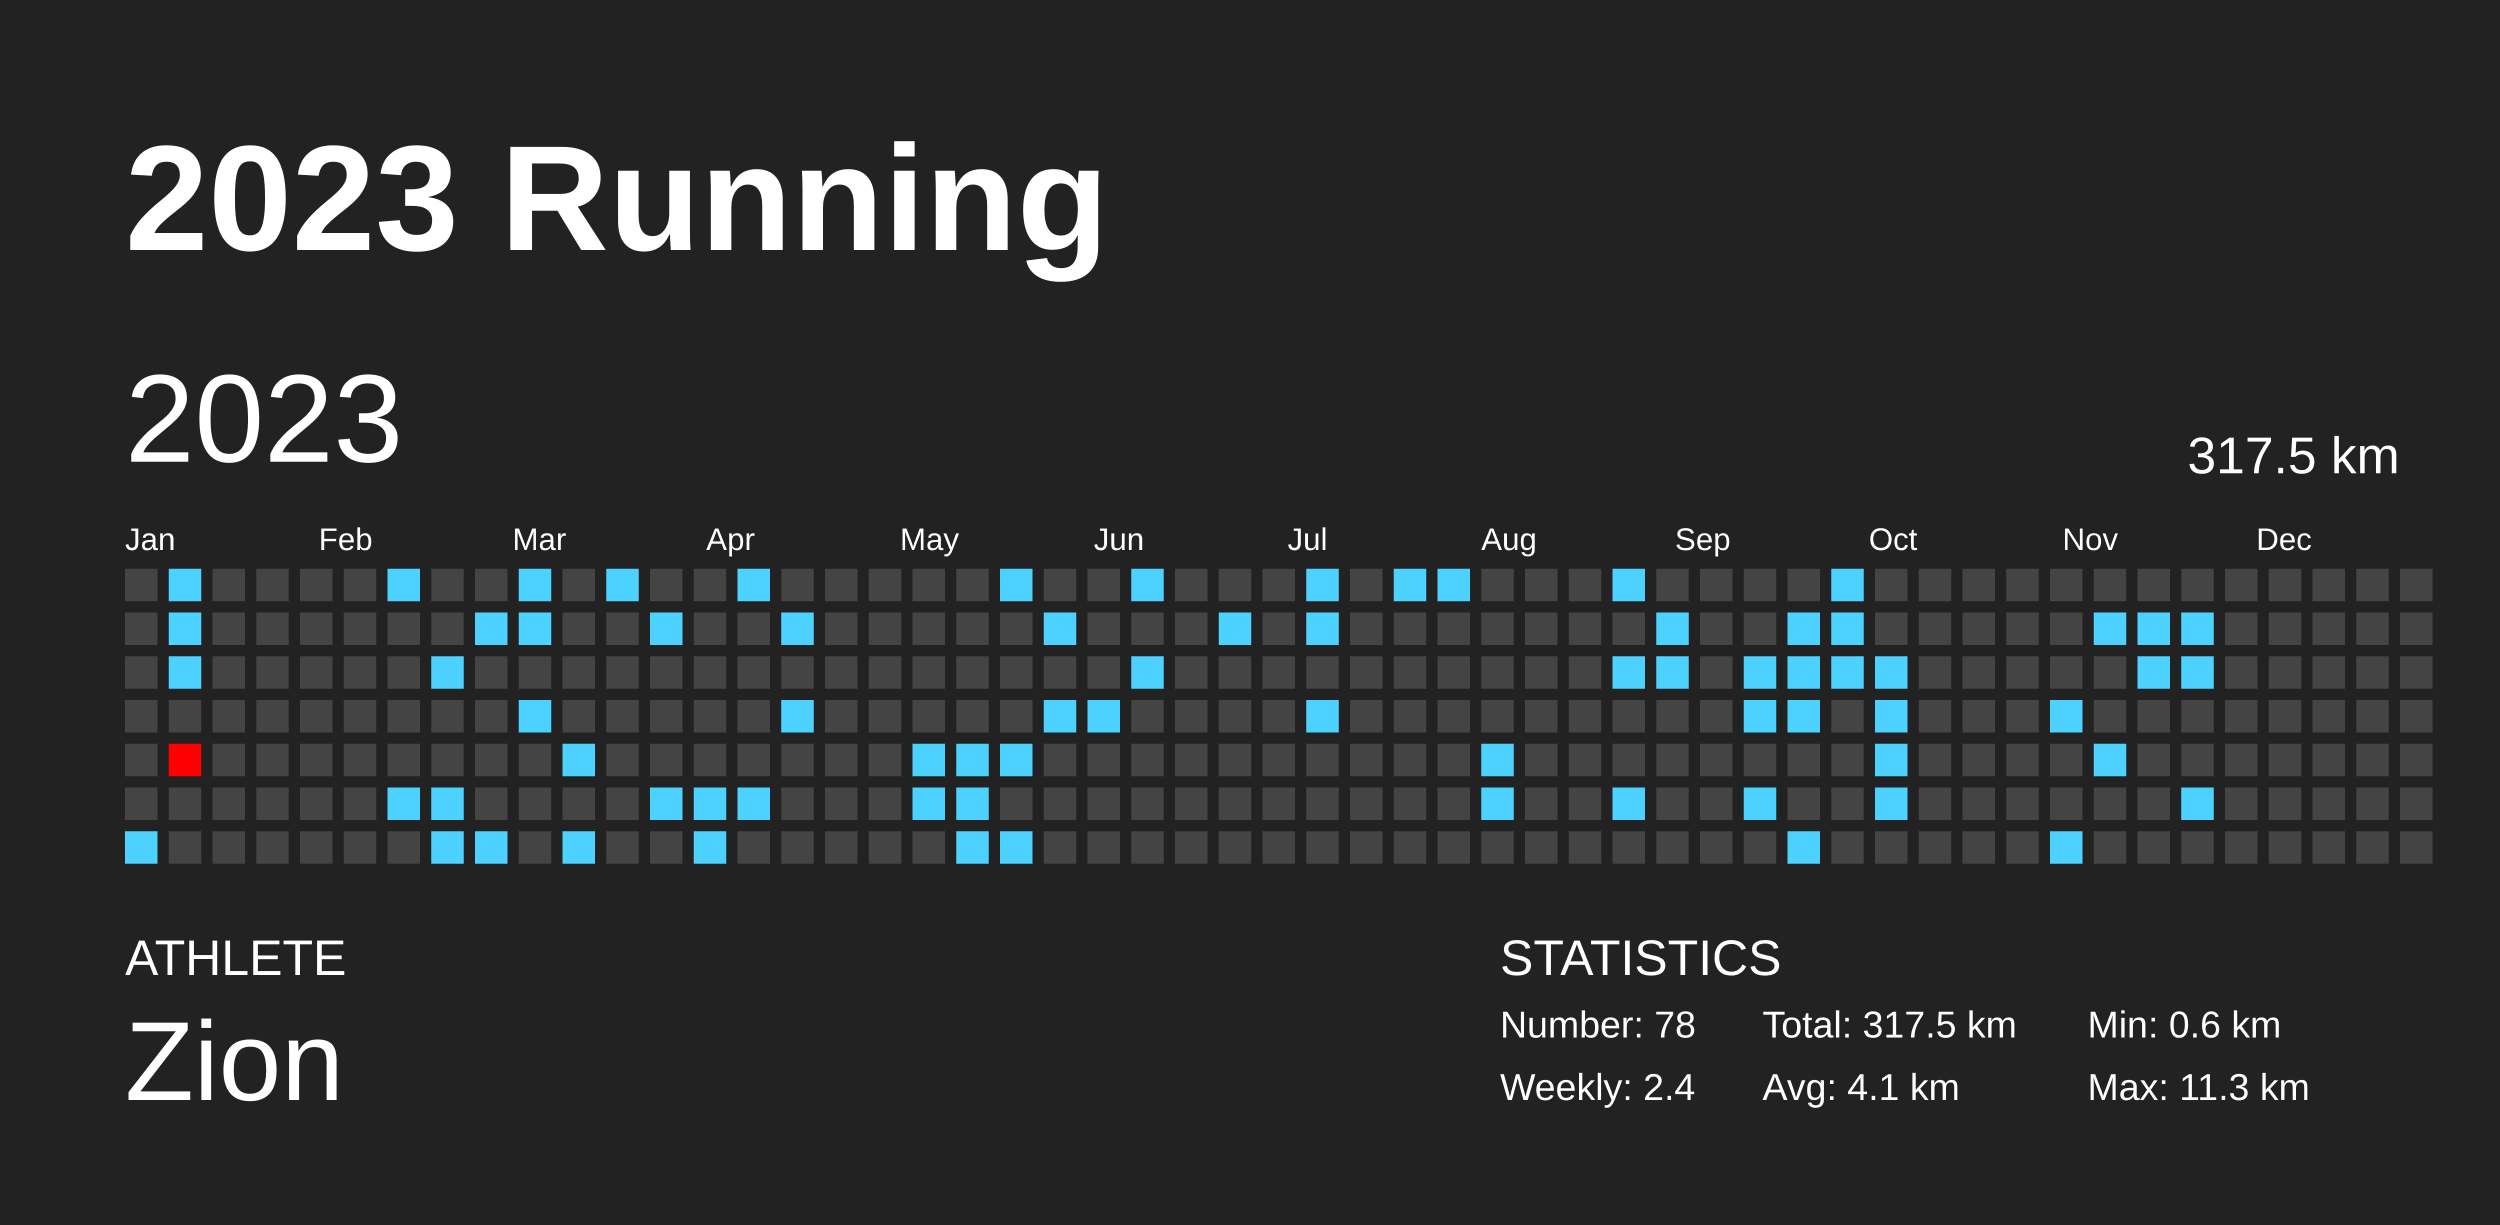
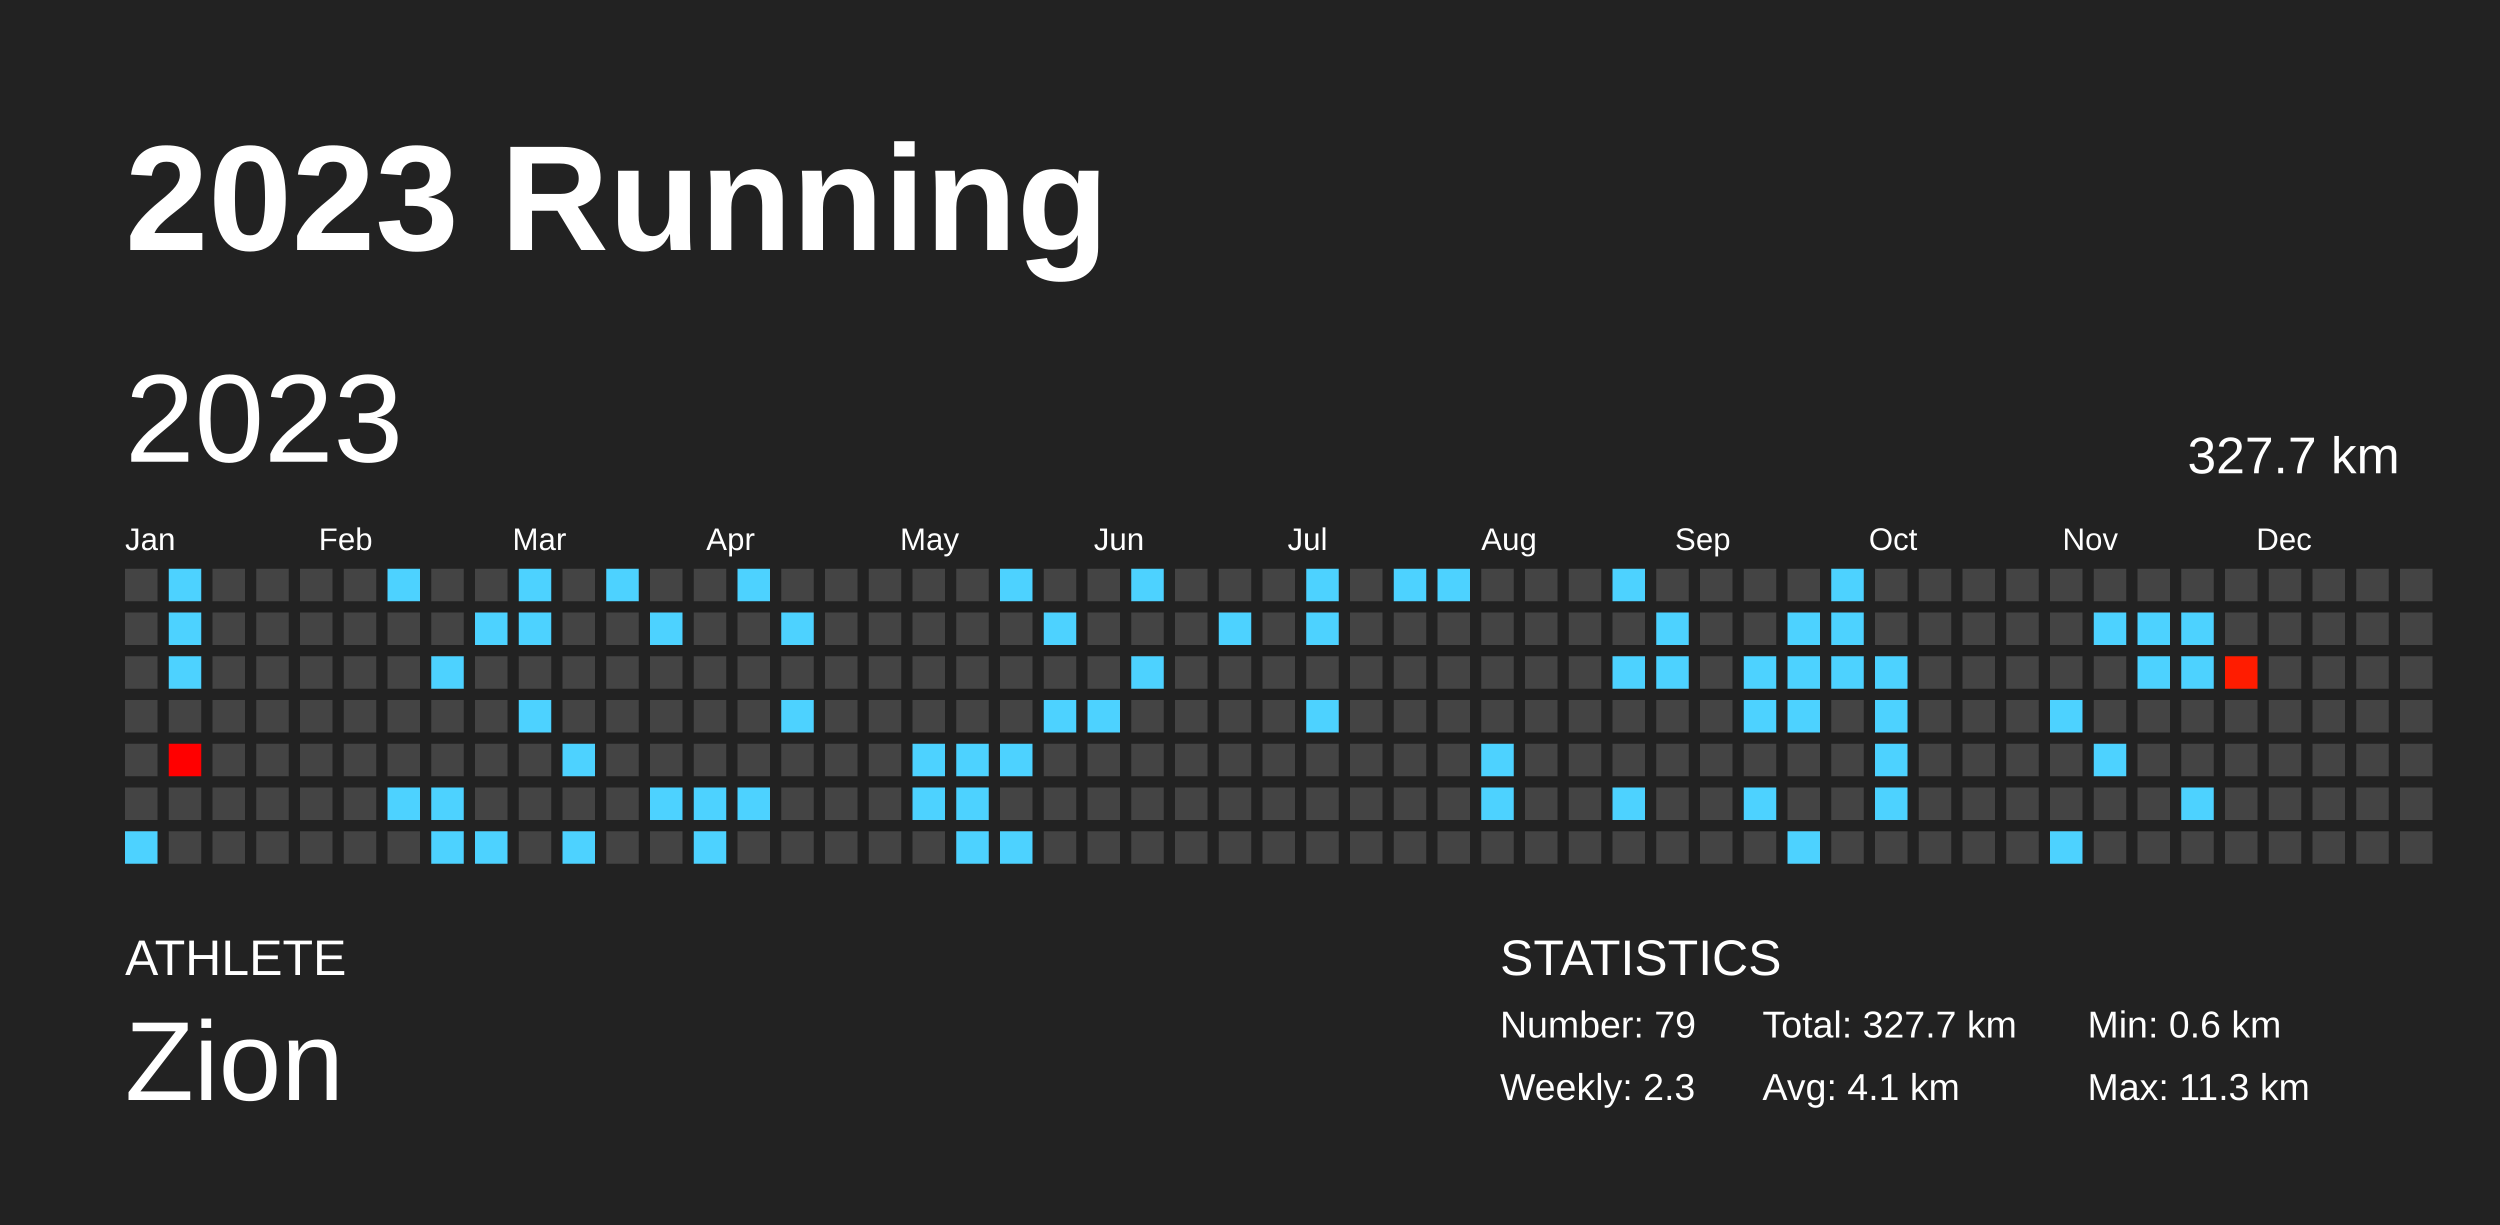
<svg xmlns="http://www.w3.org/2000/svg" baseProfile="full" height="98mm" version="1.1" viewBox="0,0,200,98" width="200mm">
  <defs />
  <rect fill="#222222" height="98" width="200" x="0" y="0" />
  <text fill="#FFFFFF" style="font-size:12px; font-family:Arial; font-weight:bold;" x="10" y="20">2023 Running</text>
  <text fill="#FFFFFF" style="font-size:4px; font-family:Arial" x="10" y="78">ATHLETE</text>
  <text fill="#FFFFFF" style="font-size:9px; font-family:Arial" x="10" y="88">Zion</text>
  <text fill="#FFFFFF" style="font-size:4px; font-family:Arial" x="120" y="78">STATISTICS</text>
-   <text fill="#FFFFFF" style="font-size:3px; font-family:Arial" x="120" y="83">Number: 78</text>
-   <text fill="#FFFFFF" style="font-size:3px; font-family:Arial" x="120" y="88">Weekly: 2.4</text>
-   <text fill="#FFFFFF" style="font-size:3px; font-family:Arial" x="141" y="83">Total: 317.5 km</text>
+   <text fill="#FFFFFF" style="font-size:3px; font-family:Arial" x="120" y="83">Number: 79</text>
+   <text fill="#FFFFFF" style="font-size:3px; font-family:Arial" x="120" y="88">Weekly: 2.3</text>
+   <text fill="#FFFFFF" style="font-size:3px; font-family:Arial" x="141" y="83">Total: 327.7 km</text>
  <text fill="#FFFFFF" style="font-size:3px; font-family:Arial" x="141" y="88">Avg: 4.1 km</text>
  <text fill="#FFFFFF" style="font-size:3px; font-family:Arial" x="167" y="83">Min: 0.6 km</text>
  <text fill="#FFFFFF" style="font-size:3px; font-family:Arial" x="167" y="88">Max: 11.3 km</text>
  <text dominant-baseline="hanging" fill="#FFFFFF" style="font-size:10.0px; font-family:Arial;" x="10" y="30">2023</text>
-   <text dominant-baseline="hanging" fill="#FFFFFF" style="font-size:4.125px; font-family:Arial;" x="175" y="35">317.5 km</text>
+   <text dominant-baseline="hanging" fill="#FFFFFF" style="font-size:4.125px; font-family:Arial;" x="175" y="35">327.7 km</text>
  <text fill="#FFFFFF" style="font-size:2.5px; font-family:Arial" x="10.0" y="44">Jan</text>
  <text fill="#FFFFFF" style="font-size:2.5px; font-family:Arial" x="25.5" y="44">Feb</text>
  <text fill="#FFFFFF" style="font-size:2.5px; font-family:Arial" x="41.0" y="44">Mar</text>
  <text fill="#FFFFFF" style="font-size:2.5px; font-family:Arial" x="56.5" y="44">Apr</text>
  <text fill="#FFFFFF" style="font-size:2.5px; font-family:Arial" x="72.0" y="44">May</text>
  <text fill="#FFFFFF" style="font-size:2.5px; font-family:Arial" x="87.5" y="44">Jun</text>
  <text fill="#FFFFFF" style="font-size:2.5px; font-family:Arial" x="103.0" y="44">Jul</text>
  <text fill="#FFFFFF" style="font-size:2.5px; font-family:Arial" x="118.5" y="44">Aug</text>
  <text fill="#FFFFFF" style="font-size:2.5px; font-family:Arial" x="134.0" y="44">Sep</text>
  <text fill="#FFFFFF" style="font-size:2.5px; font-family:Arial" x="149.5" y="44">Oct</text>
  <text fill="#FFFFFF" style="font-size:2.5px; font-family:Arial" x="165.0" y="44">Nov</text>
  <text fill="#FFFFFF" style="font-size:2.5px; font-family:Arial" x="180.5" y="44">Dec</text>
  <rect fill="#444444" height="2.6" width="2.6" x="10.0" y="45.5" />
  <rect fill="#444444" height="2.6" width="2.6" x="10.0" y="49.0" />
  <rect fill="#444444" height="2.6" width="2.6" x="10.0" y="52.5" />
  <rect fill="#444444" height="2.6" width="2.6" x="10.0" y="56.0" />
  <rect fill="#444444" height="2.6" width="2.6" x="10.0" y="59.5" />
  <rect fill="#444444" height="2.6" width="2.6" x="10.0" y="63.0" />
  <rect fill="#4dd2ff" height="2.6" width="2.6" x="10.0" y="66.5" />
  <rect fill="#4dd2ff" height="2.6" width="2.6" x="13.5" y="45.5" />
  <rect fill="#4dd2ff" height="2.6" width="2.6" x="13.5" y="49.0" />
  <rect fill="#4dd2ff" height="2.6" width="2.6" x="13.5" y="52.5" />
  <rect fill="#444444" height="2.6" width="2.6" x="13.5" y="56.0" />
  <rect fill="#ff0000" height="2.6" width="2.6" x="13.5" y="59.5" />
  <rect fill="#444444" height="2.6" width="2.6" x="13.5" y="63.0" />
  <rect fill="#444444" height="2.6" width="2.6" x="13.5" y="66.5" />
  <rect fill="#444444" height="2.6" width="2.6" x="17.0" y="45.5" />
  <rect fill="#444444" height="2.6" width="2.6" x="17.0" y="49.0" />
  <rect fill="#444444" height="2.6" width="2.6" x="17.0" y="52.5" />
  <rect fill="#444444" height="2.6" width="2.6" x="17.0" y="56.0" />
  <rect fill="#444444" height="2.6" width="2.6" x="17.0" y="59.5" />
  <rect fill="#444444" height="2.6" width="2.6" x="17.0" y="63.0" />
  <rect fill="#444444" height="2.6" width="2.6" x="17.0" y="66.5" />
  <rect fill="#444444" height="2.6" width="2.6" x="20.5" y="45.5" />
  <rect fill="#444444" height="2.6" width="2.6" x="20.5" y="49.0" />
  <rect fill="#444444" height="2.6" width="2.6" x="20.5" y="52.5" />
  <rect fill="#444444" height="2.6" width="2.6" x="20.5" y="56.0" />
  <rect fill="#444444" height="2.6" width="2.6" x="20.5" y="59.5" />
  <rect fill="#444444" height="2.6" width="2.6" x="20.5" y="63.0" />
  <rect fill="#444444" height="2.6" width="2.6" x="20.5" y="66.5" />
  <rect fill="#444444" height="2.6" width="2.6" x="24.0" y="45.5" />
  <rect fill="#444444" height="2.6" width="2.6" x="24.0" y="49.0" />
  <rect fill="#444444" height="2.6" width="2.6" x="24.0" y="52.5" />
  <rect fill="#444444" height="2.6" width="2.6" x="24.0" y="56.0" />
  <rect fill="#444444" height="2.6" width="2.6" x="24.0" y="59.5" />
  <rect fill="#444444" height="2.6" width="2.6" x="24.0" y="63.0" />
  <rect fill="#444444" height="2.6" width="2.6" x="24.0" y="66.5" />
  <rect fill="#444444" height="2.6" width="2.6" x="27.5" y="45.5" />
  <rect fill="#444444" height="2.6" width="2.6" x="27.5" y="49.0" />
  <rect fill="#444444" height="2.6" width="2.6" x="27.5" y="52.5" />
  <rect fill="#444444" height="2.6" width="2.6" x="27.5" y="56.0" />
  <rect fill="#444444" height="2.6" width="2.6" x="27.5" y="59.5" />
  <rect fill="#444444" height="2.6" width="2.6" x="27.5" y="63.0" />
  <rect fill="#444444" height="2.6" width="2.6" x="27.5" y="66.5" />
  <rect fill="#4dd2ff" height="2.6" width="2.6" x="31.0" y="45.5" />
  <rect fill="#444444" height="2.6" width="2.6" x="31.0" y="49.0" />
  <rect fill="#444444" height="2.6" width="2.6" x="31.0" y="52.5" />
  <rect fill="#444444" height="2.6" width="2.6" x="31.0" y="56.0" />
  <rect fill="#444444" height="2.6" width="2.6" x="31.0" y="59.5" />
  <rect fill="#4dd2ff" height="2.6" width="2.6" x="31.0" y="63.0" />
  <rect fill="#444444" height="2.6" width="2.6" x="31.0" y="66.5" />
  <rect fill="#444444" height="2.6" width="2.6" x="34.5" y="45.5" />
  <rect fill="#444444" height="2.6" width="2.6" x="34.5" y="49.0" />
  <rect fill="#4dd2ff" height="2.6" width="2.6" x="34.5" y="52.5" />
  <rect fill="#444444" height="2.6" width="2.6" x="34.5" y="56.0" />
  <rect fill="#444444" height="2.6" width="2.6" x="34.5" y="59.5" />
  <rect fill="#4dd2ff" height="2.6" width="2.6" x="34.5" y="63.0" />
  <rect fill="#4dd2ff" height="2.6" width="2.6" x="34.5" y="66.5" />
  <rect fill="#444444" height="2.6" width="2.6" x="38.0" y="45.5" />
  <rect fill="#4dd2ff" height="2.6" width="2.6" x="38.0" y="49.0" />
  <rect fill="#444444" height="2.6" width="2.6" x="38.0" y="52.5" />
  <rect fill="#444444" height="2.6" width="2.6" x="38.0" y="56.0" />
  <rect fill="#444444" height="2.6" width="2.6" x="38.0" y="59.5" />
  <rect fill="#444444" height="2.6" width="2.6" x="38.0" y="63.0" />
  <rect fill="#4dd2ff" height="2.6" width="2.6" x="38.0" y="66.5" />
  <rect fill="#4dd2ff" height="2.6" width="2.6" x="41.5" y="45.5" />
  <rect fill="#4dd2ff" height="2.6" width="2.6" x="41.5" y="49.0" />
  <rect fill="#444444" height="2.6" width="2.6" x="41.5" y="52.5" />
  <rect fill="#4dd2ff" height="2.6" width="2.6" x="41.5" y="56.0" />
  <rect fill="#444444" height="2.6" width="2.6" x="41.5" y="59.5" />
  <rect fill="#444444" height="2.6" width="2.6" x="41.5" y="63.0" />
  <rect fill="#444444" height="2.6" width="2.6" x="41.5" y="66.5" />
  <rect fill="#444444" height="2.6" width="2.6" x="45.0" y="45.5" />
  <rect fill="#444444" height="2.6" width="2.6" x="45.0" y="49.0" />
  <rect fill="#444444" height="2.6" width="2.6" x="45.0" y="52.5" />
  <rect fill="#444444" height="2.6" width="2.6" x="45.0" y="56.0" />
  <rect fill="#4dd2ff" height="2.6" width="2.6" x="45.0" y="59.5" />
  <rect fill="#444444" height="2.6" width="2.6" x="45.0" y="63.0" />
  <rect fill="#4dd2ff" height="2.6" width="2.6" x="45.0" y="66.5" />
  <rect fill="#4dd2ff" height="2.6" width="2.6" x="48.5" y="45.5" />
  <rect fill="#444444" height="2.6" width="2.6" x="48.5" y="49.0" />
  <rect fill="#444444" height="2.6" width="2.6" x="48.5" y="52.5" />
  <rect fill="#444444" height="2.6" width="2.6" x="48.5" y="56.0" />
  <rect fill="#444444" height="2.6" width="2.6" x="48.5" y="59.5" />
  <rect fill="#444444" height="2.6" width="2.6" x="48.5" y="63.0" />
  <rect fill="#444444" height="2.6" width="2.6" x="48.5" y="66.5" />
  <rect fill="#444444" height="2.6" width="2.6" x="52.0" y="45.5" />
  <rect fill="#4dd2ff" height="2.6" width="2.6" x="52.0" y="49.0" />
  <rect fill="#444444" height="2.6" width="2.6" x="52.0" y="52.5" />
  <rect fill="#444444" height="2.6" width="2.6" x="52.0" y="56.0" />
  <rect fill="#444444" height="2.6" width="2.6" x="52.0" y="59.5" />
  <rect fill="#4dd2ff" height="2.6" width="2.6" x="52.0" y="63.0" />
  <rect fill="#444444" height="2.6" width="2.6" x="52.0" y="66.5" />
  <rect fill="#444444" height="2.6" width="2.6" x="55.5" y="45.5" />
  <rect fill="#444444" height="2.6" width="2.6" x="55.5" y="49.0" />
  <rect fill="#444444" height="2.6" width="2.6" x="55.5" y="52.5" />
  <rect fill="#444444" height="2.6" width="2.6" x="55.5" y="56.0" />
  <rect fill="#444444" height="2.6" width="2.6" x="55.5" y="59.5" />
  <rect fill="#4dd2ff" height="2.6" width="2.6" x="55.5" y="63.0" />
  <rect fill="#4dd2ff" height="2.6" width="2.6" x="55.5" y="66.5" />
  <rect fill="#4dd2ff" height="2.6" width="2.6" x="59.0" y="45.5" />
  <rect fill="#444444" height="2.6" width="2.6" x="59.0" y="49.0" />
  <rect fill="#444444" height="2.6" width="2.6" x="59.0" y="52.5" />
  <rect fill="#444444" height="2.6" width="2.6" x="59.0" y="56.0" />
  <rect fill="#444444" height="2.6" width="2.6" x="59.0" y="59.5" />
  <rect fill="#4dd2ff" height="2.6" width="2.6" x="59.0" y="63.0" />
  <rect fill="#444444" height="2.6" width="2.6" x="59.0" y="66.5" />
  <rect fill="#444444" height="2.6" width="2.6" x="62.5" y="45.5" />
  <rect fill="#4dd2ff" height="2.6" width="2.6" x="62.5" y="49.0" />
  <rect fill="#444444" height="2.6" width="2.6" x="62.5" y="52.5" />
  <rect fill="#4dd2ff" height="2.6" width="2.6" x="62.5" y="56.0" />
  <rect fill="#444444" height="2.6" width="2.6" x="62.5" y="59.5" />
  <rect fill="#444444" height="2.6" width="2.6" x="62.5" y="63.0" />
  <rect fill="#444444" height="2.6" width="2.6" x="62.5" y="66.5" />
  <rect fill="#444444" height="2.6" width="2.6" x="66.0" y="45.5" />
  <rect fill="#444444" height="2.6" width="2.6" x="66.0" y="49.0" />
  <rect fill="#444444" height="2.6" width="2.6" x="66.0" y="52.5" />
  <rect fill="#444444" height="2.6" width="2.6" x="66.0" y="56.0" />
  <rect fill="#444444" height="2.6" width="2.6" x="66.0" y="59.5" />
  <rect fill="#444444" height="2.6" width="2.6" x="66.0" y="63.0" />
  <rect fill="#444444" height="2.6" width="2.6" x="66.0" y="66.5" />
  <rect fill="#444444" height="2.6" width="2.6" x="69.5" y="45.5" />
  <rect fill="#444444" height="2.6" width="2.6" x="69.5" y="49.0" />
  <rect fill="#444444" height="2.6" width="2.6" x="69.5" y="52.5" />
  <rect fill="#444444" height="2.6" width="2.6" x="69.5" y="56.0" />
  <rect fill="#444444" height="2.6" width="2.6" x="69.5" y="59.5" />
  <rect fill="#444444" height="2.6" width="2.6" x="69.5" y="63.0" />
  <rect fill="#444444" height="2.6" width="2.6" x="69.5" y="66.5" />
  <rect fill="#444444" height="2.6" width="2.6" x="73.0" y="45.5" />
  <rect fill="#444444" height="2.6" width="2.6" x="73.0" y="49.0" />
  <rect fill="#444444" height="2.6" width="2.6" x="73.0" y="52.5" />
  <rect fill="#444444" height="2.6" width="2.6" x="73.0" y="56.0" />
  <rect fill="#4dd2ff" height="2.6" width="2.6" x="73.0" y="59.5" />
  <rect fill="#4dd2ff" height="2.6" width="2.6" x="73.0" y="63.0" />
  <rect fill="#444444" height="2.6" width="2.6" x="73.0" y="66.5" />
  <rect fill="#444444" height="2.6" width="2.6" x="76.5" y="45.5" />
  <rect fill="#444444" height="2.6" width="2.6" x="76.5" y="49.0" />
  <rect fill="#444444" height="2.6" width="2.6" x="76.5" y="52.5" />
  <rect fill="#444444" height="2.6" width="2.6" x="76.5" y="56.0" />
  <rect fill="#4dd2ff" height="2.6" width="2.6" x="76.5" y="59.5" />
  <rect fill="#4dd2ff" height="2.6" width="2.6" x="76.5" y="63.0" />
  <rect fill="#4dd2ff" height="2.6" width="2.6" x="76.5" y="66.5" />
  <rect fill="#4dd2ff" height="2.6" width="2.6" x="80.0" y="45.5" />
  <rect fill="#444444" height="2.6" width="2.6" x="80.0" y="49.0" />
  <rect fill="#444444" height="2.6" width="2.6" x="80.0" y="52.5" />
  <rect fill="#444444" height="2.6" width="2.6" x="80.0" y="56.0" />
  <rect fill="#4dd2ff" height="2.6" width="2.6" x="80.0" y="59.5" />
  <rect fill="#444444" height="2.6" width="2.6" x="80.0" y="63.0" />
  <rect fill="#4dd2ff" height="2.6" width="2.6" x="80.0" y="66.5" />
  <rect fill="#444444" height="2.6" width="2.6" x="83.5" y="45.5" />
  <rect fill="#4dd2ff" height="2.6" width="2.6" x="83.5" y="49.0" />
  <rect fill="#444444" height="2.6" width="2.6" x="83.5" y="52.5" />
  <rect fill="#4dd2ff" height="2.6" width="2.6" x="83.5" y="56.0" />
  <rect fill="#444444" height="2.6" width="2.6" x="83.5" y="59.5" />
  <rect fill="#444444" height="2.6" width="2.6" x="83.5" y="63.0" />
  <rect fill="#444444" height="2.6" width="2.6" x="83.5" y="66.5" />
  <rect fill="#444444" height="2.6" width="2.6" x="87.0" y="45.5" />
  <rect fill="#444444" height="2.6" width="2.6" x="87.0" y="49.0" />
  <rect fill="#444444" height="2.6" width="2.6" x="87.0" y="52.5" />
  <rect fill="#4dd2ff" height="2.6" width="2.6" x="87.0" y="56.0" />
  <rect fill="#444444" height="2.6" width="2.6" x="87.0" y="59.5" />
  <rect fill="#444444" height="2.6" width="2.6" x="87.0" y="63.0" />
  <rect fill="#444444" height="2.6" width="2.6" x="87.0" y="66.5" />
  <rect fill="#4dd2ff" height="2.6" width="2.6" x="90.5" y="45.5" />
  <rect fill="#444444" height="2.6" width="2.6" x="90.5" y="49.0" />
  <rect fill="#4dd2ff" height="2.6" width="2.6" x="90.5" y="52.5" />
  <rect fill="#444444" height="2.6" width="2.6" x="90.5" y="56.0" />
  <rect fill="#444444" height="2.6" width="2.6" x="90.5" y="59.5" />
  <rect fill="#444444" height="2.6" width="2.6" x="90.5" y="63.0" />
  <rect fill="#444444" height="2.6" width="2.6" x="90.5" y="66.5" />
  <rect fill="#444444" height="2.6" width="2.6" x="94.0" y="45.5" />
  <rect fill="#444444" height="2.6" width="2.6" x="94.0" y="49.0" />
  <rect fill="#444444" height="2.6" width="2.6" x="94.0" y="52.5" />
  <rect fill="#444444" height="2.6" width="2.6" x="94.0" y="56.0" />
  <rect fill="#444444" height="2.6" width="2.6" x="94.0" y="59.5" />
  <rect fill="#444444" height="2.6" width="2.6" x="94.0" y="63.0" />
  <rect fill="#444444" height="2.6" width="2.6" x="94.0" y="66.5" />
  <rect fill="#444444" height="2.6" width="2.6" x="97.5" y="45.5" />
  <rect fill="#4dd2ff" height="2.6" width="2.6" x="97.5" y="49.0" />
  <rect fill="#444444" height="2.6" width="2.6" x="97.5" y="52.5" />
  <rect fill="#444444" height="2.6" width="2.6" x="97.5" y="56.0" />
  <rect fill="#444444" height="2.6" width="2.6" x="97.5" y="59.5" />
  <rect fill="#444444" height="2.6" width="2.6" x="97.5" y="63.0" />
  <rect fill="#444444" height="2.6" width="2.6" x="97.5" y="66.5" />
  <rect fill="#444444" height="2.6" width="2.6" x="101.0" y="45.5" />
  <rect fill="#444444" height="2.6" width="2.6" x="101.0" y="49.0" />
  <rect fill="#444444" height="2.6" width="2.6" x="101.0" y="52.5" />
  <rect fill="#444444" height="2.6" width="2.6" x="101.0" y="56.0" />
  <rect fill="#444444" height="2.6" width="2.6" x="101.0" y="59.5" />
  <rect fill="#444444" height="2.6" width="2.6" x="101.0" y="63.0" />
  <rect fill="#444444" height="2.6" width="2.6" x="101.0" y="66.5" />
  <rect fill="#4dd2ff" height="2.6" width="2.6" x="104.5" y="45.5" />
  <rect fill="#4dd2ff" height="2.6" width="2.6" x="104.5" y="49.0" />
  <rect fill="#444444" height="2.6" width="2.6" x="104.5" y="52.5" />
  <rect fill="#4dd2ff" height="2.6" width="2.6" x="104.5" y="56.0" />
  <rect fill="#444444" height="2.6" width="2.6" x="104.5" y="59.5" />
  <rect fill="#444444" height="2.6" width="2.6" x="104.5" y="63.0" />
  <rect fill="#444444" height="2.6" width="2.6" x="104.5" y="66.5" />
  <rect fill="#444444" height="2.6" width="2.6" x="108.0" y="45.5" />
  <rect fill="#444444" height="2.6" width="2.6" x="108.0" y="49.0" />
  <rect fill="#444444" height="2.6" width="2.6" x="108.0" y="52.5" />
  <rect fill="#444444" height="2.6" width="2.6" x="108.0" y="56.0" />
  <rect fill="#444444" height="2.6" width="2.6" x="108.0" y="59.5" />
  <rect fill="#444444" height="2.6" width="2.6" x="108.0" y="63.0" />
  <rect fill="#444444" height="2.6" width="2.6" x="108.0" y="66.5" />
  <rect fill="#4dd2ff" height="2.6" width="2.6" x="111.5" y="45.5" />
  <rect fill="#444444" height="2.6" width="2.6" x="111.5" y="49.0" />
  <rect fill="#444444" height="2.6" width="2.6" x="111.5" y="52.5" />
  <rect fill="#444444" height="2.6" width="2.6" x="111.5" y="56.0" />
  <rect fill="#444444" height="2.6" width="2.6" x="111.5" y="59.5" />
  <rect fill="#444444" height="2.6" width="2.6" x="111.5" y="63.0" />
  <rect fill="#444444" height="2.6" width="2.6" x="111.5" y="66.5" />
  <rect fill="#4dd2ff" height="2.6" width="2.6" x="115.0" y="45.5" />
  <rect fill="#444444" height="2.6" width="2.6" x="115.0" y="49.0" />
  <rect fill="#444444" height="2.6" width="2.6" x="115.0" y="52.5" />
  <rect fill="#444444" height="2.6" width="2.6" x="115.0" y="56.0" />
  <rect fill="#444444" height="2.6" width="2.6" x="115.0" y="59.5" />
  <rect fill="#444444" height="2.6" width="2.6" x="115.0" y="63.0" />
  <rect fill="#444444" height="2.6" width="2.6" x="115.0" y="66.5" />
  <rect fill="#444444" height="2.6" width="2.6" x="118.5" y="45.5" />
  <rect fill="#444444" height="2.6" width="2.6" x="118.5" y="49.0" />
  <rect fill="#444444" height="2.6" width="2.6" x="118.5" y="52.5" />
  <rect fill="#444444" height="2.6" width="2.6" x="118.5" y="56.0" />
  <rect fill="#4dd2ff" height="2.6" width="2.6" x="118.5" y="59.5" />
  <rect fill="#4dd2ff" height="2.6" width="2.6" x="118.5" y="63.0" />
  <rect fill="#444444" height="2.6" width="2.6" x="118.5" y="66.5" />
  <rect fill="#444444" height="2.6" width="2.6" x="122.0" y="45.5" />
  <rect fill="#444444" height="2.6" width="2.6" x="122.0" y="49.0" />
  <rect fill="#444444" height="2.6" width="2.6" x="122.0" y="52.5" />
  <rect fill="#444444" height="2.6" width="2.6" x="122.0" y="56.0" />
  <rect fill="#444444" height="2.6" width="2.6" x="122.0" y="59.5" />
  <rect fill="#444444" height="2.6" width="2.6" x="122.0" y="63.0" />
  <rect fill="#444444" height="2.6" width="2.6" x="122.0" y="66.5" />
  <rect fill="#444444" height="2.6" width="2.6" x="125.5" y="45.5" />
  <rect fill="#444444" height="2.6" width="2.6" x="125.5" y="49.0" />
  <rect fill="#444444" height="2.6" width="2.6" x="125.5" y="52.5" />
  <rect fill="#444444" height="2.6" width="2.6" x="125.5" y="56.0" />
  <rect fill="#444444" height="2.6" width="2.6" x="125.5" y="59.5" />
  <rect fill="#444444" height="2.6" width="2.6" x="125.5" y="63.0" />
  <rect fill="#444444" height="2.6" width="2.6" x="125.5" y="66.5" />
  <rect fill="#4dd2ff" height="2.6" width="2.6" x="129.0" y="45.5" />
  <rect fill="#444444" height="2.6" width="2.6" x="129.0" y="49.0" />
  <rect fill="#4dd2ff" height="2.6" width="2.6" x="129.0" y="52.5" />
  <rect fill="#444444" height="2.6" width="2.6" x="129.0" y="56.0" />
  <rect fill="#444444" height="2.6" width="2.6" x="129.0" y="59.5" />
  <rect fill="#4dd2ff" height="2.6" width="2.6" x="129.0" y="63.0" />
  <rect fill="#444444" height="2.6" width="2.6" x="129.0" y="66.5" />
  <rect fill="#444444" height="2.6" width="2.6" x="132.5" y="45.5" />
  <rect fill="#4dd2ff" height="2.6" width="2.6" x="132.5" y="49.0" />
  <rect fill="#4dd2ff" height="2.6" width="2.6" x="132.5" y="52.5" />
  <rect fill="#444444" height="2.6" width="2.6" x="132.5" y="56.0" />
  <rect fill="#444444" height="2.6" width="2.6" x="132.5" y="59.5" />
  <rect fill="#444444" height="2.6" width="2.6" x="132.5" y="63.0" />
  <rect fill="#444444" height="2.6" width="2.6" x="132.5" y="66.5" />
  <rect fill="#444444" height="2.6" width="2.6" x="136.0" y="45.5" />
  <rect fill="#444444" height="2.6" width="2.6" x="136.0" y="49.0" />
  <rect fill="#444444" height="2.6" width="2.6" x="136.0" y="52.5" />
  <rect fill="#444444" height="2.6" width="2.6" x="136.0" y="56.0" />
  <rect fill="#444444" height="2.6" width="2.6" x="136.0" y="59.5" />
  <rect fill="#444444" height="2.6" width="2.6" x="136.0" y="63.0" />
  <rect fill="#444444" height="2.6" width="2.6" x="136.0" y="66.5" />
  <rect fill="#444444" height="2.6" width="2.6" x="139.5" y="45.5" />
  <rect fill="#444444" height="2.6" width="2.6" x="139.5" y="49.0" />
  <rect fill="#4dd2ff" height="2.6" width="2.6" x="139.5" y="52.5" />
  <rect fill="#4dd2ff" height="2.6" width="2.6" x="139.5" y="56.0" />
  <rect fill="#444444" height="2.6" width="2.6" x="139.5" y="59.5" />
  <rect fill="#4dd2ff" height="2.6" width="2.6" x="139.5" y="63.0" />
  <rect fill="#444444" height="2.6" width="2.6" x="139.5" y="66.5" />
  <rect fill="#444444" height="2.6" width="2.6" x="143.0" y="45.5" />
  <rect fill="#4dd2ff" height="2.6" width="2.6" x="143.0" y="49.0" />
  <rect fill="#4dd2ff" height="2.6" width="2.6" x="143.0" y="52.5" />
  <rect fill="#4dd2ff" height="2.6" width="2.6" x="143.0" y="56.0" />
  <rect fill="#444444" height="2.6" width="2.6" x="143.0" y="59.5" />
  <rect fill="#444444" height="2.6" width="2.6" x="143.0" y="63.0" />
  <rect fill="#4dd2ff" height="2.6" width="2.6" x="143.0" y="66.5" />
  <rect fill="#4dd2ff" height="2.6" width="2.6" x="146.5" y="45.5" />
  <rect fill="#4dd2ff" height="2.6" width="2.6" x="146.5" y="49.0" />
  <rect fill="#4dd2ff" height="2.6" width="2.6" x="146.5" y="52.5" />
  <rect fill="#444444" height="2.6" width="2.6" x="146.5" y="56.0" />
  <rect fill="#444444" height="2.6" width="2.6" x="146.5" y="59.5" />
  <rect fill="#444444" height="2.6" width="2.6" x="146.5" y="63.0" />
  <rect fill="#444444" height="2.6" width="2.6" x="146.5" y="66.5" />
  <rect fill="#444444" height="2.6" width="2.6" x="150.0" y="45.5" />
  <rect fill="#444444" height="2.6" width="2.6" x="150.0" y="49.0" />
  <rect fill="#4dd2ff" height="2.6" width="2.6" x="150.0" y="52.5" />
  <rect fill="#4dd2ff" height="2.6" width="2.6" x="150.0" y="56.0" />
  <rect fill="#4dd2ff" height="2.6" width="2.6" x="150.0" y="59.5" />
  <rect fill="#4dd2ff" height="2.6" width="2.6" x="150.0" y="63.0" />
  <rect fill="#444444" height="2.6" width="2.6" x="150.0" y="66.5" />
  <rect fill="#444444" height="2.6" width="2.6" x="153.5" y="45.5" />
  <rect fill="#444444" height="2.6" width="2.6" x="153.5" y="49.0" />
  <rect fill="#444444" height="2.6" width="2.6" x="153.5" y="52.5" />
  <rect fill="#444444" height="2.6" width="2.6" x="153.5" y="56.0" />
  <rect fill="#444444" height="2.6" width="2.6" x="153.5" y="59.5" />
  <rect fill="#444444" height="2.6" width="2.6" x="153.5" y="63.0" />
  <rect fill="#444444" height="2.6" width="2.6" x="153.5" y="66.5" />
  <rect fill="#444444" height="2.6" width="2.6" x="157.0" y="45.5" />
  <rect fill="#444444" height="2.6" width="2.6" x="157.0" y="49.0" />
  <rect fill="#444444" height="2.6" width="2.6" x="157.0" y="52.5" />
  <rect fill="#444444" height="2.6" width="2.6" x="157.0" y="56.0" />
  <rect fill="#444444" height="2.6" width="2.6" x="157.0" y="59.5" />
  <rect fill="#444444" height="2.6" width="2.6" x="157.0" y="63.0" />
  <rect fill="#444444" height="2.6" width="2.6" x="157.0" y="66.5" />
  <rect fill="#444444" height="2.6" width="2.6" x="160.5" y="45.5" />
  <rect fill="#444444" height="2.6" width="2.6" x="160.5" y="49.0" />
  <rect fill="#444444" height="2.6" width="2.6" x="160.5" y="52.5" />
  <rect fill="#444444" height="2.6" width="2.6" x="160.5" y="56.0" />
  <rect fill="#444444" height="2.6" width="2.6" x="160.5" y="59.5" />
  <rect fill="#444444" height="2.6" width="2.6" x="160.5" y="63.0" />
  <rect fill="#444444" height="2.6" width="2.6" x="160.5" y="66.5" />
  <rect fill="#444444" height="2.6" width="2.6" x="164.0" y="45.5" />
  <rect fill="#444444" height="2.6" width="2.6" x="164.0" y="49.0" />
  <rect fill="#444444" height="2.6" width="2.6" x="164.0" y="52.5" />
  <rect fill="#4dd2ff" height="2.6" width="2.6" x="164.0" y="56.0" />
  <rect fill="#444444" height="2.6" width="2.6" x="164.0" y="59.5" />
  <rect fill="#444444" height="2.6" width="2.6" x="164.0" y="63.0" />
  <rect fill="#4dd2ff" height="2.6" width="2.6" x="164.0" y="66.5" />
  <rect fill="#444444" height="2.6" width="2.6" x="167.5" y="45.5" />
  <rect fill="#4dd2ff" height="2.6" width="2.6" x="167.5" y="49.0" />
  <rect fill="#444444" height="2.6" width="2.6" x="167.5" y="52.5" />
  <rect fill="#444444" height="2.6" width="2.6" x="167.5" y="56.0" />
  <rect fill="#4dd2ff" height="2.6" width="2.6" x="167.5" y="59.5" />
  <rect fill="#444444" height="2.6" width="2.6" x="167.5" y="63.0" />
  <rect fill="#444444" height="2.6" width="2.6" x="167.5" y="66.5" />
  <rect fill="#444444" height="2.6" width="2.6" x="171.0" y="45.5" />
  <rect fill="#4dd2ff" height="2.6" width="2.6" x="171.0" y="49.0" />
  <rect fill="#4dd2ff" height="2.6" width="2.6" x="171.0" y="52.5" />
  <rect fill="#444444" height="2.6" width="2.6" x="171.0" y="56.0" />
  <rect fill="#444444" height="2.6" width="2.6" x="171.0" y="59.5" />
  <rect fill="#444444" height="2.6" width="2.6" x="171.0" y="63.0" />
  <rect fill="#444444" height="2.6" width="2.6" x="171.0" y="66.5" />
  <rect fill="#444444" height="2.6" width="2.6" x="174.5" y="45.5" />
  <rect fill="#4dd2ff" height="2.6" width="2.6" x="174.5" y="49.0" />
  <rect fill="#4dd2ff" height="2.6" width="2.6" x="174.5" y="52.5" />
  <rect fill="#444444" height="2.6" width="2.6" x="174.5" y="56.0" />
  <rect fill="#444444" height="2.6" width="2.6" x="174.5" y="59.5" />
  <rect fill="#4dd2ff" height="2.6" width="2.6" x="174.5" y="63.0" />
  <rect fill="#444444" height="2.6" width="2.6" x="174.5" y="66.5" />
  <rect fill="#444444" height="2.6" width="2.6" x="178.0" y="45.5" />
  <rect fill="#444444" height="2.6" width="2.6" x="178.0" y="49.0" />
-   <rect fill="#444444" height="2.6" width="2.6" x="178.0" y="52.5" />
+   <rect fill="#ff1c00" height="2.6" width="2.6" x="178.0" y="52.5" />
  <rect fill="#444444" height="2.6" width="2.6" x="178.0" y="56.0" />
  <rect fill="#444444" height="2.6" width="2.6" x="178.0" y="59.5" />
  <rect fill="#444444" height="2.6" width="2.6" x="178.0" y="63.0" />
  <rect fill="#444444" height="2.6" width="2.6" x="178.0" y="66.5" />
  <rect fill="#444444" height="2.6" width="2.6" x="181.5" y="45.5" />
  <rect fill="#444444" height="2.6" width="2.6" x="181.5" y="49.0" />
  <rect fill="#444444" height="2.6" width="2.6" x="181.5" y="52.5" />
  <rect fill="#444444" height="2.6" width="2.6" x="181.5" y="56.0" />
  <rect fill="#444444" height="2.6" width="2.6" x="181.5" y="59.5" />
  <rect fill="#444444" height="2.6" width="2.6" x="181.5" y="63.0" />
  <rect fill="#444444" height="2.6" width="2.6" x="181.5" y="66.5" />
  <rect fill="#444444" height="2.6" width="2.6" x="185.0" y="45.5" />
  <rect fill="#444444" height="2.6" width="2.6" x="185.0" y="49.0" />
  <rect fill="#444444" height="2.6" width="2.6" x="185.0" y="52.5" />
  <rect fill="#444444" height="2.6" width="2.6" x="185.0" y="56.0" />
  <rect fill="#444444" height="2.6" width="2.6" x="185.0" y="59.5" />
  <rect fill="#444444" height="2.6" width="2.6" x="185.0" y="63.0" />
  <rect fill="#444444" height="2.6" width="2.6" x="185.0" y="66.5" />
  <rect fill="#444444" height="2.6" width="2.6" x="188.5" y="45.5" />
  <rect fill="#444444" height="2.6" width="2.6" x="188.5" y="49.0" />
  <rect fill="#444444" height="2.6" width="2.6" x="188.5" y="52.5" />
  <rect fill="#444444" height="2.6" width="2.6" x="188.5" y="56.0" />
  <rect fill="#444444" height="2.6" width="2.6" x="188.5" y="59.5" />
  <rect fill="#444444" height="2.6" width="2.6" x="188.5" y="63.0" />
  <rect fill="#444444" height="2.6" width="2.6" x="188.5" y="66.5" />
  <rect fill="#444444" height="2.6" width="2.6" x="192.0" y="45.5" />
  <rect fill="#444444" height="2.6" width="2.6" x="192.0" y="49.0" />
  <rect fill="#444444" height="2.6" width="2.6" x="192.0" y="52.5" />
  <rect fill="#444444" height="2.6" width="2.6" x="192.0" y="56.0" />
  <rect fill="#444444" height="2.6" width="2.6" x="192.0" y="59.5" />
  <rect fill="#444444" height="2.6" width="2.6" x="192.0" y="63.0" />
  <rect fill="#444444" height="2.6" width="2.6" x="192.0" y="66.5" />
</svg>
